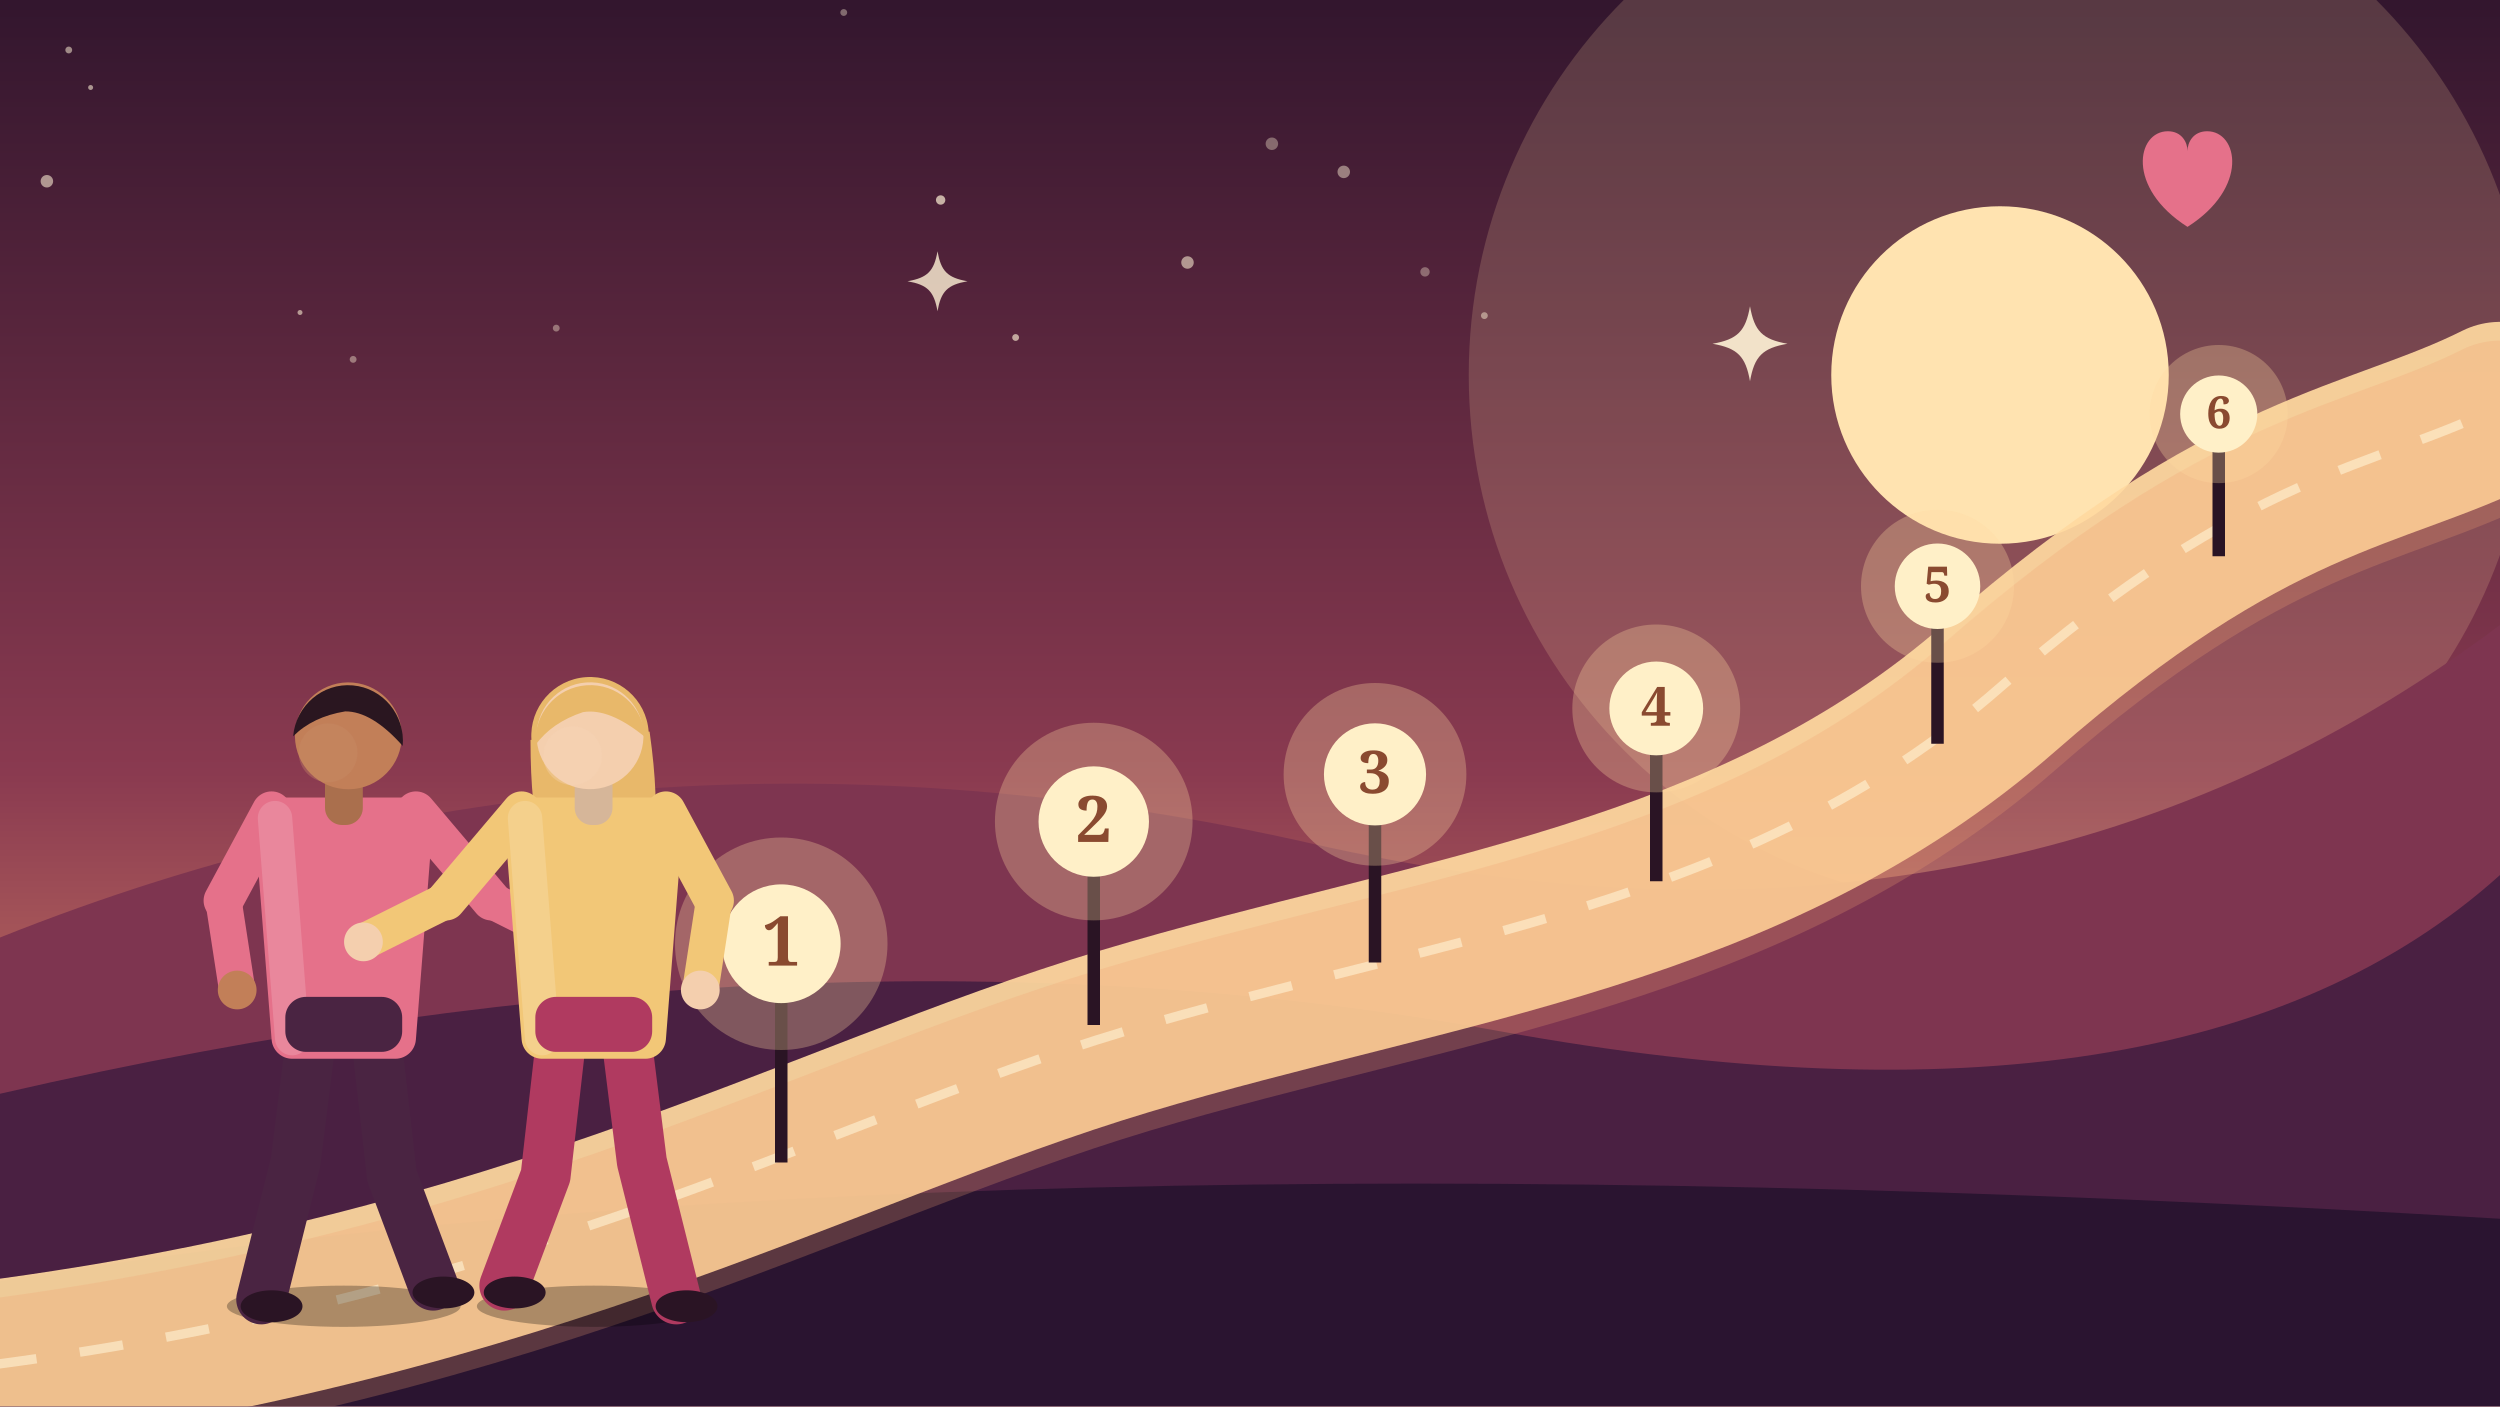
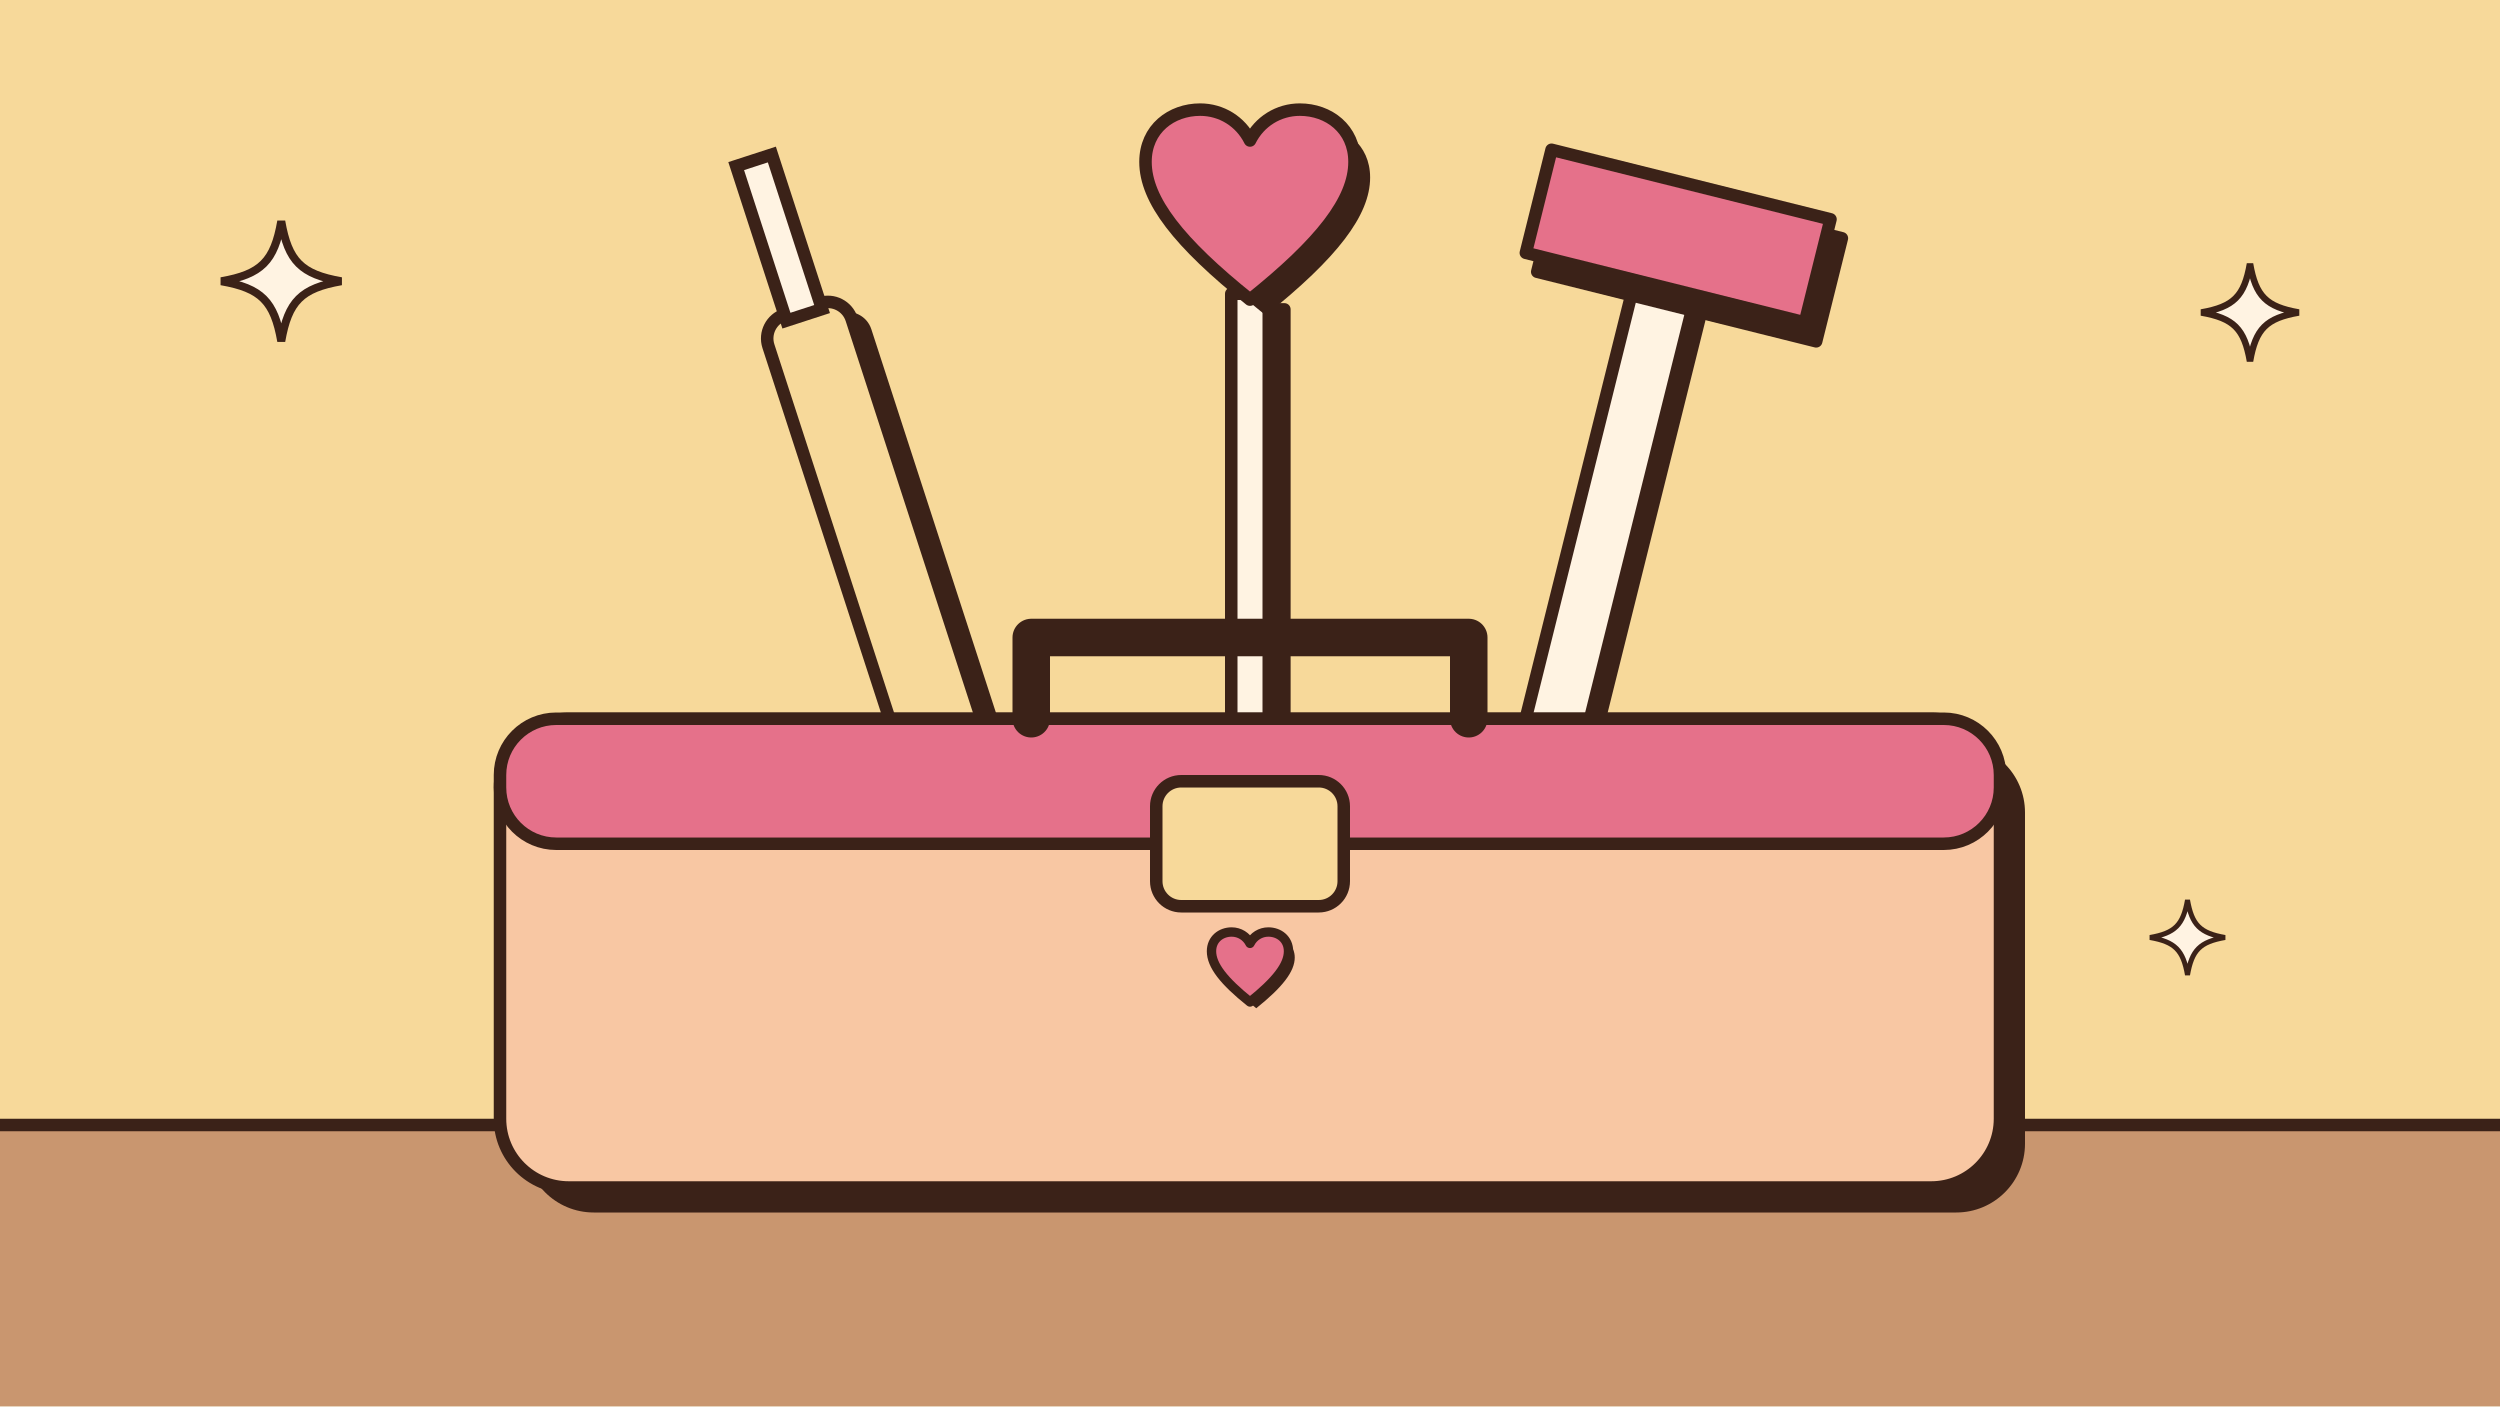
<svg xmlns="http://www.w3.org/2000/svg" viewBox="0 0 800 450" preserveAspectRatio="xMidYMid slice">
-   <defs>
-     <linearGradient id="c2bg" x1="0" y1="0" x2="0" y2="1">
-       <stop offset="0" stop-color="#33162e" />
-       <stop offset=".55" stop-color="#8a3a50" />
-       <stop offset="1" stop-color="#f0a070" />
-     </linearGradient>
-   </defs>
-   <rect width="800" height="450" fill="url(#c2bg)" />
-   <circle cx="640" cy="120" r="170" fill="#ffd9a0" opacity=".18" />
-   <circle cx="640" cy="120" r="54" fill="#ffe3b0" />
-   <circle cx="113" cy="115" r="1.1" fill="#fff3d6" opacity="0.41" />
-   <circle cx="22" cy="16" r="1.1" fill="#fff3d6" opacity="0.52" />
-   <circle cx="15" cy="58" r="2.0" fill="#fff3d6" opacity="0.57" />
-   <circle cx="96" cy="100" r="0.8" fill="#fff3d6" opacity="0.57" />
-   <circle cx="380" cy="84" r="2.0" fill="#fff3d6" opacity="0.56" />
-   <circle cx="456" cy="87" r="1.5" fill="#fff3d6" opacity="0.35" />
-   <circle cx="407" cy="46" r="2.0" fill="#fff3d6" opacity="0.36" />
-   <circle cx="29" cy="28" r="0.8" fill="#fff3d6" opacity="0.57" />
-   <circle cx="325" cy="108" r="1.1" fill="#fff3d6" opacity="0.63" />
-   <circle cx="270" cy="4" r="1.1" fill="#fff3d6" opacity="0.38" />
-   <circle cx="430" cy="55" r="2.0" fill="#fff3d6" opacity="0.46" />
-   <circle cx="178" cy="105" r="1.1" fill="#fff3d6" opacity="0.39" />
-   <circle cx="301" cy="64" r="1.5" fill="#fff3d6" opacity="0.69" />
-   <circle cx="475" cy="101" r="1.1" fill="#fff3d6" opacity="0.47" />
-   <path d="M0 300 Q200 220 420 270 T800 200 V450 H0Z" fill="#7e3550" />
-   <path d="M0 350 Q260 290 480 330 T800 280 V450 H0Z" fill="#4a2042" />
-   <path d="M0 410 Q300 360 800 390 V450 H0Z" fill="#2a1430" />
-   <path d="M-30 440 C160 420 260 360 360 330 S560 290 640 220 S760 150 800 130" stroke="#ffd9a0" stroke-width="54" fill="none" stroke-linecap="round" opacity=".92" />
-   <path d="M-30 440 C160 420 260 360 360 330 S560 290 640 220 S760 150 800 130" stroke="#f0a070" stroke-width="54" fill="none" stroke-linecap="round" opacity=".25" transform="translate(0 6)" />
-   <path d="M-30 440 C160 420 260 360 360 330 S560 290 640 220 S760 150 800 130" stroke="#fff3d6" stroke-width="3" fill="none" stroke-dasharray="14 14" opacity=".6" />
-   <rect x="248" y="316.0" width="4" height="56.0" fill="#2a1424" />
-   <circle cx="250" cy="302.0" r="34.0" fill="#ffd9a0" opacity=".3" />
-   <circle cx="250" cy="302.0" r="19.0" fill="#fff0c8" />
-   <text x="250" y="309.0" font-family="Georgia,serif" font-weight="700" font-size="22.0" fill="#8a4a30" text-anchor="middle">1</text>
-   <rect x="348" y="275.92" width="4" height="52.08" fill="#2a1424" />
-   <circle cx="350" cy="262.9" r="31.62" fill="#ffd9a0" opacity=".3" />
-   <circle cx="350" cy="262.9" r="17.67" fill="#fff0c8" />
-   <text x="350" y="269.41" font-family="Georgia,serif" font-weight="700" font-size="20.46" fill="#8a4a30" text-anchor="middle">2</text>
-   <rect x="438" y="259.84" width="4" height="48.16" fill="#2a1424" />
-   <circle cx="440" cy="247.8" r="29.24" fill="#ffd9a0" opacity=".3" />
-   <circle cx="440" cy="247.8" r="16.34" fill="#fff0c8" />
-   <text x="440" y="253.82" font-family="Georgia,serif" font-weight="700" font-size="18.92" fill="#8a4a30" text-anchor="middle">3</text>
-   <rect x="528" y="237.76" width="4" height="44.24" fill="#2a1424" />
-   <circle cx="530" cy="226.7" r="26.86" fill="#ffd9a0" opacity=".3" />
-   <circle cx="530" cy="226.7" r="15.01" fill="#fff0c8" />
-   <text x="530" y="232.23" font-family="Georgia,serif" font-weight="700" font-size="17.38" fill="#8a4a30" text-anchor="middle">4</text>
-   <rect x="618" y="197.68" width="4" height="40.32" fill="#2a1424" />
-   <circle cx="620" cy="187.6" r="24.48" fill="#ffd9a0" opacity=".3" />
-   <circle cx="620" cy="187.6" r="13.68" fill="#fff0c8" />
-   <text x="620" y="192.64" font-family="Georgia,serif" font-weight="700" font-size="15.84" fill="#8a4a30" text-anchor="middle">5</text>
-   <rect x="708" y="141.6" width="4" height="36.4" fill="#2a1424" />
-   <circle cx="710" cy="132.5" r="22.1" fill="#ffd9a0" opacity=".3" />
-   <circle cx="710" cy="132.5" r="12.35" fill="#fff0c8" />
-   <text x="710" y="137.05" font-family="Georgia,serif" font-weight="700" font-size="14.3" fill="#8a4a30" text-anchor="middle">6</text>
-   <g transform="translate(110 330) scale(1 1) translate(-110 -330)">
-     <ellipse cx="110" cy="418.0" rx="37.4" ry="6.6" fill="#000" opacity=".28" />
-     <g transform="rotate(0 110 330)">
-       <g transform="rotate(5 110 252.4)" />
-       <path d="M100.1 327.8 L94.6 371.8 L83.6 415.8" stroke="#4a2442" stroke-width="16.0" fill="none" stroke-linecap="round" stroke-linejoin="round" />
-       <ellipse cx="86.9" cy="418.0" rx="9.9" ry="5.1" fill="#2a1424" />
-       <path d="M119.9 327.8 L125.4 376.2 L138.6 411.4" stroke="#4a2442" stroke-width="16.0" fill="none" stroke-linecap="round" stroke-linejoin="round" />
-       <ellipse cx="141.9" cy="413.6" rx="9.9" ry="5.1" fill="#2a1424" />
-       <path d="M86.9 259.6 L71.5 288.2" stroke="#e5718a" stroke-width="12.7" fill="none" stroke-linecap="round" stroke-linejoin="round" />
-       <path d="M71.5 288.2 L75.9 316.8" stroke="#e5718a" stroke-width="11.6" fill="none" stroke-linecap="round" stroke-linejoin="round" />
-       <circle cx="75.9" cy="316.8" r="6.2" fill="#c27f58" />
-       <path d="M88.0 261.8 L132.0 261.8 L126.5 332.2 L93.5 332.2Z" fill="#e5718a" stroke="#e5718a" stroke-width="13.2" stroke-linejoin="round" />
-       <path d="M88.0 261.8 L93.5 332.2" stroke="#fff" stroke-opacity=".16" stroke-width="11.0" stroke-linecap="round" />
-       <rect x="91.3" y="319.0" width="37.4" height="17.6" rx="6.6" fill="#4a2442" />
-       <path d="M133.1 259.6 L157.3 288.2" stroke="#e5718a" stroke-width="12.7" fill="none" stroke-linecap="round" stroke-linejoin="round" />
-       <path d="M157.3 288.2 L183.7 301.4" stroke="#e5718a" stroke-width="11.6" fill="none" stroke-linecap="round" stroke-linejoin="round" />
-       <circle cx="183.7" cy="301.4" r="6.2" fill="#c27f58" />
-       <rect x="104.0" y="244.2" width="12.1" height="19.8" rx="5.5" fill="#aa6f4d" />
-       <g transform="rotate(5 110 252.4)">
-         <circle cx="110" cy="235.4" r="17.1" fill="#c27f58" />
-         <circle cx="104.0" cy="241.4" r="9.4" fill="#c88b68" opacity=".35" />
-         <path d="M92.4 237.1 A17.6 17.9 0 0 1 127.6 237.1 Q116.8 226.9 108.3 227.7 Q98.1 230.3 92.4 237.1Z" fill="#2a1620" />
-       </g>
+   <rect width="800" height="450" fill="#f7d99a" />
+   <rect y="360" width="800" height="90" fill="#c9966f" />
+   <line x1="0" y1="360" x2="800" y2="360" stroke="#3b2218" stroke-width="4" />
+   <g transform="translate(300 232) rotate(-18)">
+     <g transform="">
+       <rect x="-9" y="-135" width="28" height="170" rx="8" fill="#3b2218" />
+       <rect x="-14" y="-140" width="28" height="170" rx="8" fill="#f7d99a" stroke="#3b2218" stroke-width="4" />
+     </g>
+     <rect x="-6" y="-190" width="12" height="52" fill="#fff3e2" stroke="#3b2218" stroke-width="4" />
+   </g>
+   <g transform="translate(500 224) rotate(14)">
+     <g transform="">
+       <rect x="-5" y="-155" width="20" height="190" rx="6" fill="#3b2218" />
+       <rect x="-10" y="-160" width="20" height="190" rx="6" fill="#fff3e2" stroke="#3b2218" stroke-width="4" />
+     </g>
+     <g transform="">
+       <path d="M-46 -170 h92 v34 h-92Z" transform="translate(5 5)" fill="#3b2218" stroke="#3b2218" stroke-width="4" stroke-linejoin="round" />
+       <path d="M-46 -170 h92 v34 h-92Z" fill="#e5718a" stroke="#3b2218" stroke-width="4" stroke-linejoin="round" />
    </g>
  </g>
-   <g transform="translate(190 330) scale(1 1) translate(-190 -330)">
-     <ellipse cx="190" cy="418.0" rx="37.4" ry="6.6" fill="#000" opacity=".28" />
-     <g transform="rotate(0 190 330)">
-       <g transform="rotate(-4 190 252.4)">
-         <path d="M170.9 235.4 Q167.8 279.7 181.5 281.4 L198.5 281.4 Q212.2 279.7 209.1 235.4 Z" fill="#e8b86a" />
-         <circle cx="190" cy="235.4" r="18.8" fill="#e8b86a" />
-       </g>
-       <path d="M180.1 327.8 L174.6 376.2 L161.4 411.4" stroke="#b03a60" stroke-width="16.0" fill="none" stroke-linecap="round" stroke-linejoin="round" />
-       <ellipse cx="164.7" cy="413.6" rx="9.9" ry="5.1" fill="#2a1424" />
-       <path d="M199.9 327.8 L205.4 371.8 L216.4 415.8" stroke="#b03a60" stroke-width="16.0" fill="none" stroke-linecap="round" stroke-linejoin="round" />
-       <ellipse cx="219.7" cy="418.0" rx="9.9" ry="5.1" fill="#2a1424" />
-       <path d="M166.9 259.6 L142.7 288.2" stroke="#f2c777" stroke-width="12.7" fill="none" stroke-linecap="round" stroke-linejoin="round" />
-       <path d="M142.7 288.2 L116.3 301.4" stroke="#f2c777" stroke-width="11.6" fill="none" stroke-linecap="round" stroke-linejoin="round" />
-       <circle cx="116.3" cy="301.4" r="6.2" fill="#f4cfae" />
-       <path d="M168.0 261.8 L212.0 261.8 L206.5 332.2 L173.5 332.2Z" fill="#f2c777" stroke="#f2c777" stroke-width="13.2" stroke-linejoin="round" />
-       <path d="M168.0 261.8 L173.5 332.2" stroke="#fff" stroke-opacity=".16" stroke-width="11.0" stroke-linecap="round" />
-       <rect x="171.3" y="319.0" width="37.4" height="17.6" rx="6.6" fill="#b03a60" />
-       <path d="M213.1 259.6 L228.5 288.2" stroke="#f2c777" stroke-width="12.7" fill="none" stroke-linecap="round" stroke-linejoin="round" />
-       <path d="M228.5 288.2 L224.1 316.8" stroke="#f2c777" stroke-width="11.6" fill="none" stroke-linecap="round" stroke-linejoin="round" />
-       <circle cx="224.1" cy="316.8" r="6.2" fill="#f4cfae" />
-       <rect x="183.9" y="244.2" width="12.1" height="19.8" rx="5.5" fill="#d6b699" />
-       <g transform="rotate(-4 190 252.4)">
-         <circle cx="190" cy="235.4" r="17.1" fill="#f4cfae" />
-         <circle cx="184.0" cy="241.4" r="9.4" fill="#f5d3b6" opacity=".35" />
-         <path d="M172.4 237.1 A17.6 17.9 0 0 1 207.6 237.1 Q196.8 226.9 188.3 227.7 Q178.1 230.3 172.4 237.1Z" fill="#e8b86a" />
-       </g>
+   <g transform="translate(400 244)">
+     <g transform="">
+       <path d="M-6 -150 h12 v140 h-12Z" transform="translate(5 5)" fill="#3b2218" stroke="#3b2218" stroke-width="4" stroke-linejoin="round" />
+       <path d="M-6 -150 h12 v140 h-12Z" fill="#fff3e2" stroke="#3b2218" stroke-width="4" stroke-linejoin="round" />
+     </g>
+     <g transform="translate(-38 -215) rotate(0 50 44) scale(0.76)">
+       <path d="M50 88 C20 64 6 46 6 30 C6 16 17 8 29 8 C38 8 46 13 50 21 C54 13 62 8 71 8 C83 8 94 16 94 30 C94 46 80 64 50 88 Z" transform="translate(6.58 6.58)" fill="#3b2218" />
+       <path d="M50 88 C20 64 6 46 6 30 C6 16 17 8 29 8 C38 8 46 13 50 21 C54 13 62 8 71 8 C83 8 94 16 94 30 C94 46 80 64 50 88 Z" fill="#e5718a" stroke="#3b2218" stroke-width="5.26" stroke-linejoin="round" />
    </g>
  </g>
-   <path d="M0 14 C-22 0 -18 -20 -7 -20 C-2 -20 0 -16 0 -13 C0 -16 2 -20 7 -20 C18 -20 22 0 0 14 Z" transform="translate(700 60) rotate(0) scale(0.9)" fill="#e5718a" opacity="1" />
-   <path d="M0-12C1.4-4 4-1.4 12 0 4 1.4 1.4 4 0 12-1.4 4-4 1.4-12 0-4-1.4-1.4-4 0-12Z" transform="translate(560 110) scale(1)" fill="#fff3d6" opacity="0.9" />
-   <path d="M0-12C1.4-4 4-1.4 12 0 4 1.4 1.4 4 0 12-1.4 4-4 1.4-12 0-4-1.4-1.4-4 0-12Z" transform="translate(300 90) scale(0.8)" fill="#fff3d6" opacity="0.8" />
+   <g transform="">
+     <rect x="168" y="238" width="480" height="150" rx="22" fill="#3b2218" />
+     <rect x="160" y="230" width="480" height="150" rx="22" fill="#f8c7a3" stroke="#3b2218" stroke-width="4" />
+   </g>
+   <rect x="160" y="230" width="480" height="40" rx="18" fill="#e5718a" stroke="#3b2218" stroke-width="4" />
+   <path d="M330 230 v-26 h140 v26" fill="none" stroke="#3b2218" stroke-width="12" stroke-linecap="round" stroke-linejoin="round" />
+   <rect x="370" y="250" width="60" height="40" rx="8" fill="#f7d99a" stroke="#3b2218" stroke-width="4" />
+   <g transform="translate(386 296) rotate(0 50 44) scale(0.28)">
+     <path d="M50 88 C20 64 6 46 6 30 C6 16 17 8 29 8 C38 8 46 13 50 21 C54 13 62 8 71 8 C83 8 94 16 94 30 C94 46 80 64 50 88 Z" transform="translate(7.14 7.14)" fill="#3b2218" />
+     <path d="M50 88 C20 64 6 46 6 30 C6 16 17 8 29 8 C38 8 46 13 50 21 C54 13 62 8 71 8 C83 8 94 16 94 30 C94 46 80 64 50 88 Z" fill="#e5718a" stroke="#3b2218" stroke-width="10.71" stroke-linejoin="round" />
+   </g>
+   <path d="M0-12C1.4-4 4-1.4 12 0 4 1.4 1.4 4 0 12-1.4 4-4 1.4-12 0-4-1.4-1.4-4 0-12Z" transform="translate(90 90) scale(1.6)" fill="#fff3e2" stroke="#3b2218" stroke-width="1.6" />
+   <path d="M0-12C1.4-4 4-1.4 12 0 4 1.4 1.4 4 0 12-1.4 4-4 1.4-12 0-4-1.4-1.4-4 0-12Z" transform="translate(720 100) scale(1.3)" fill="#fff3e2" stroke="#3b2218" stroke-width="1.6" />
+   <path d="M0-12C1.4-4 4-1.4 12 0 4 1.4 1.4 4 0 12-1.4 4-4 1.4-12 0-4-1.4-1.4-4 0-12Z" transform="translate(700 300) scale(1)" fill="#fff3e2" stroke="#3b2218" stroke-width="1.6" />
</svg>
